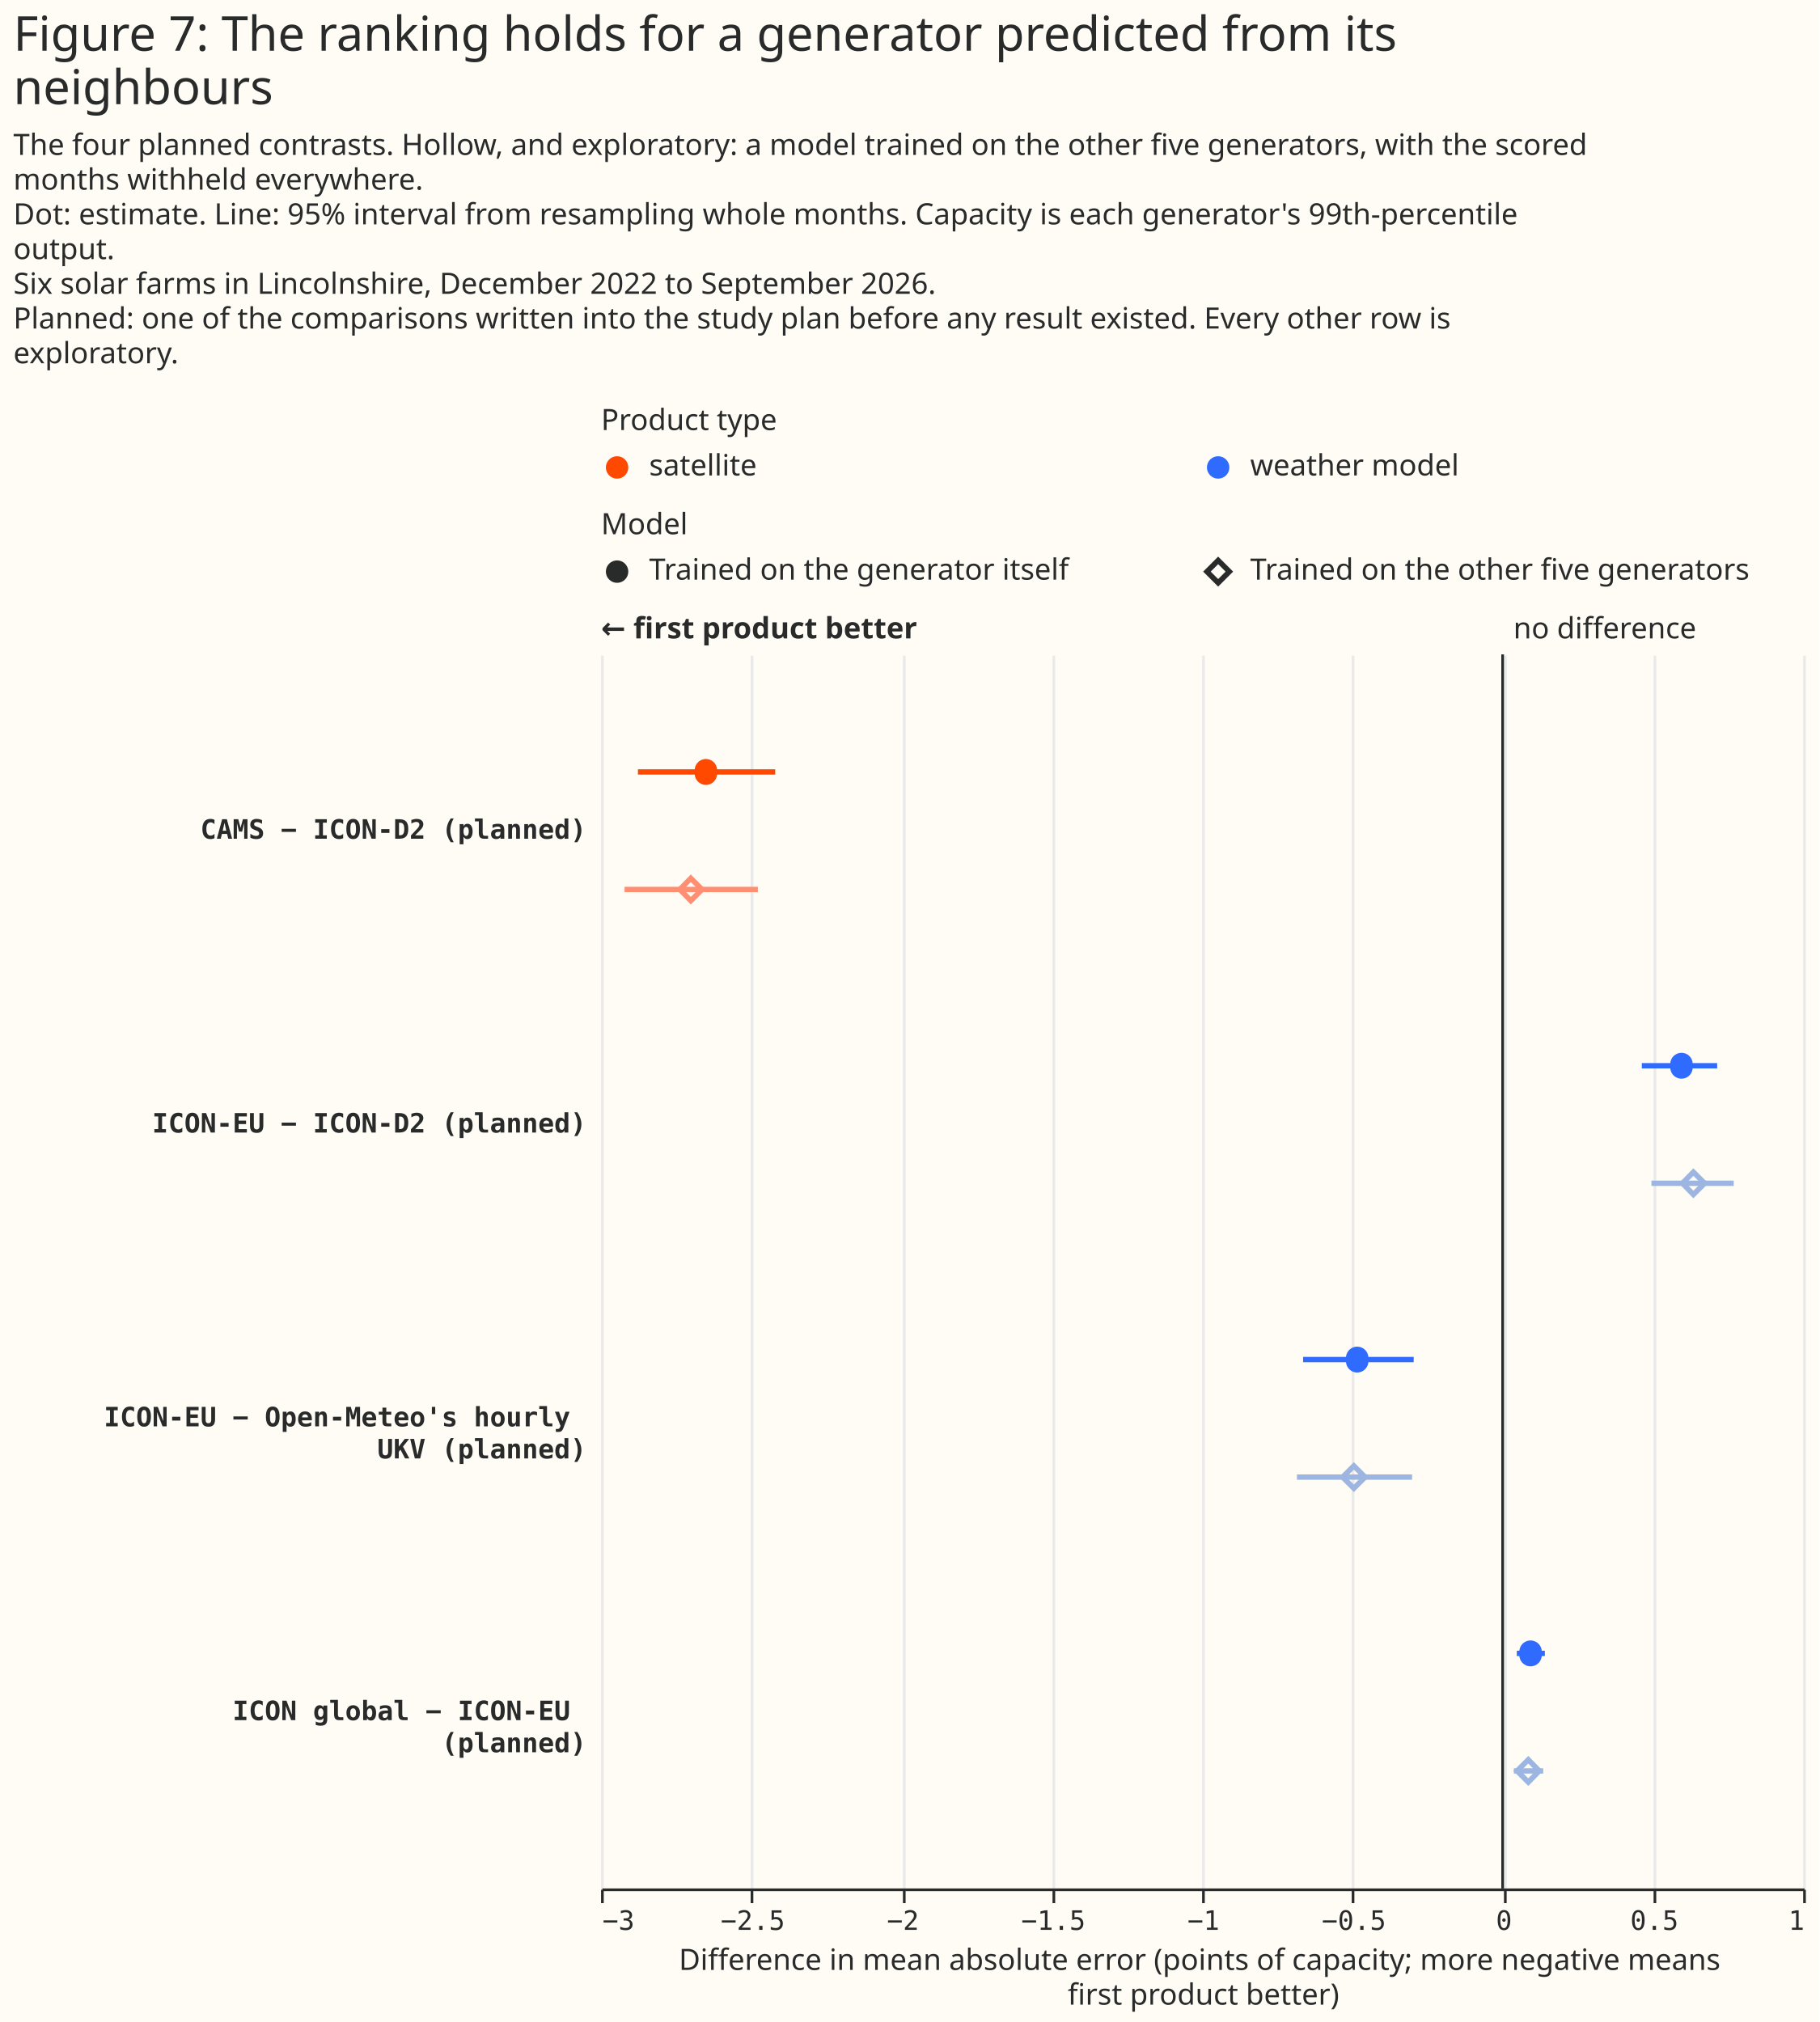
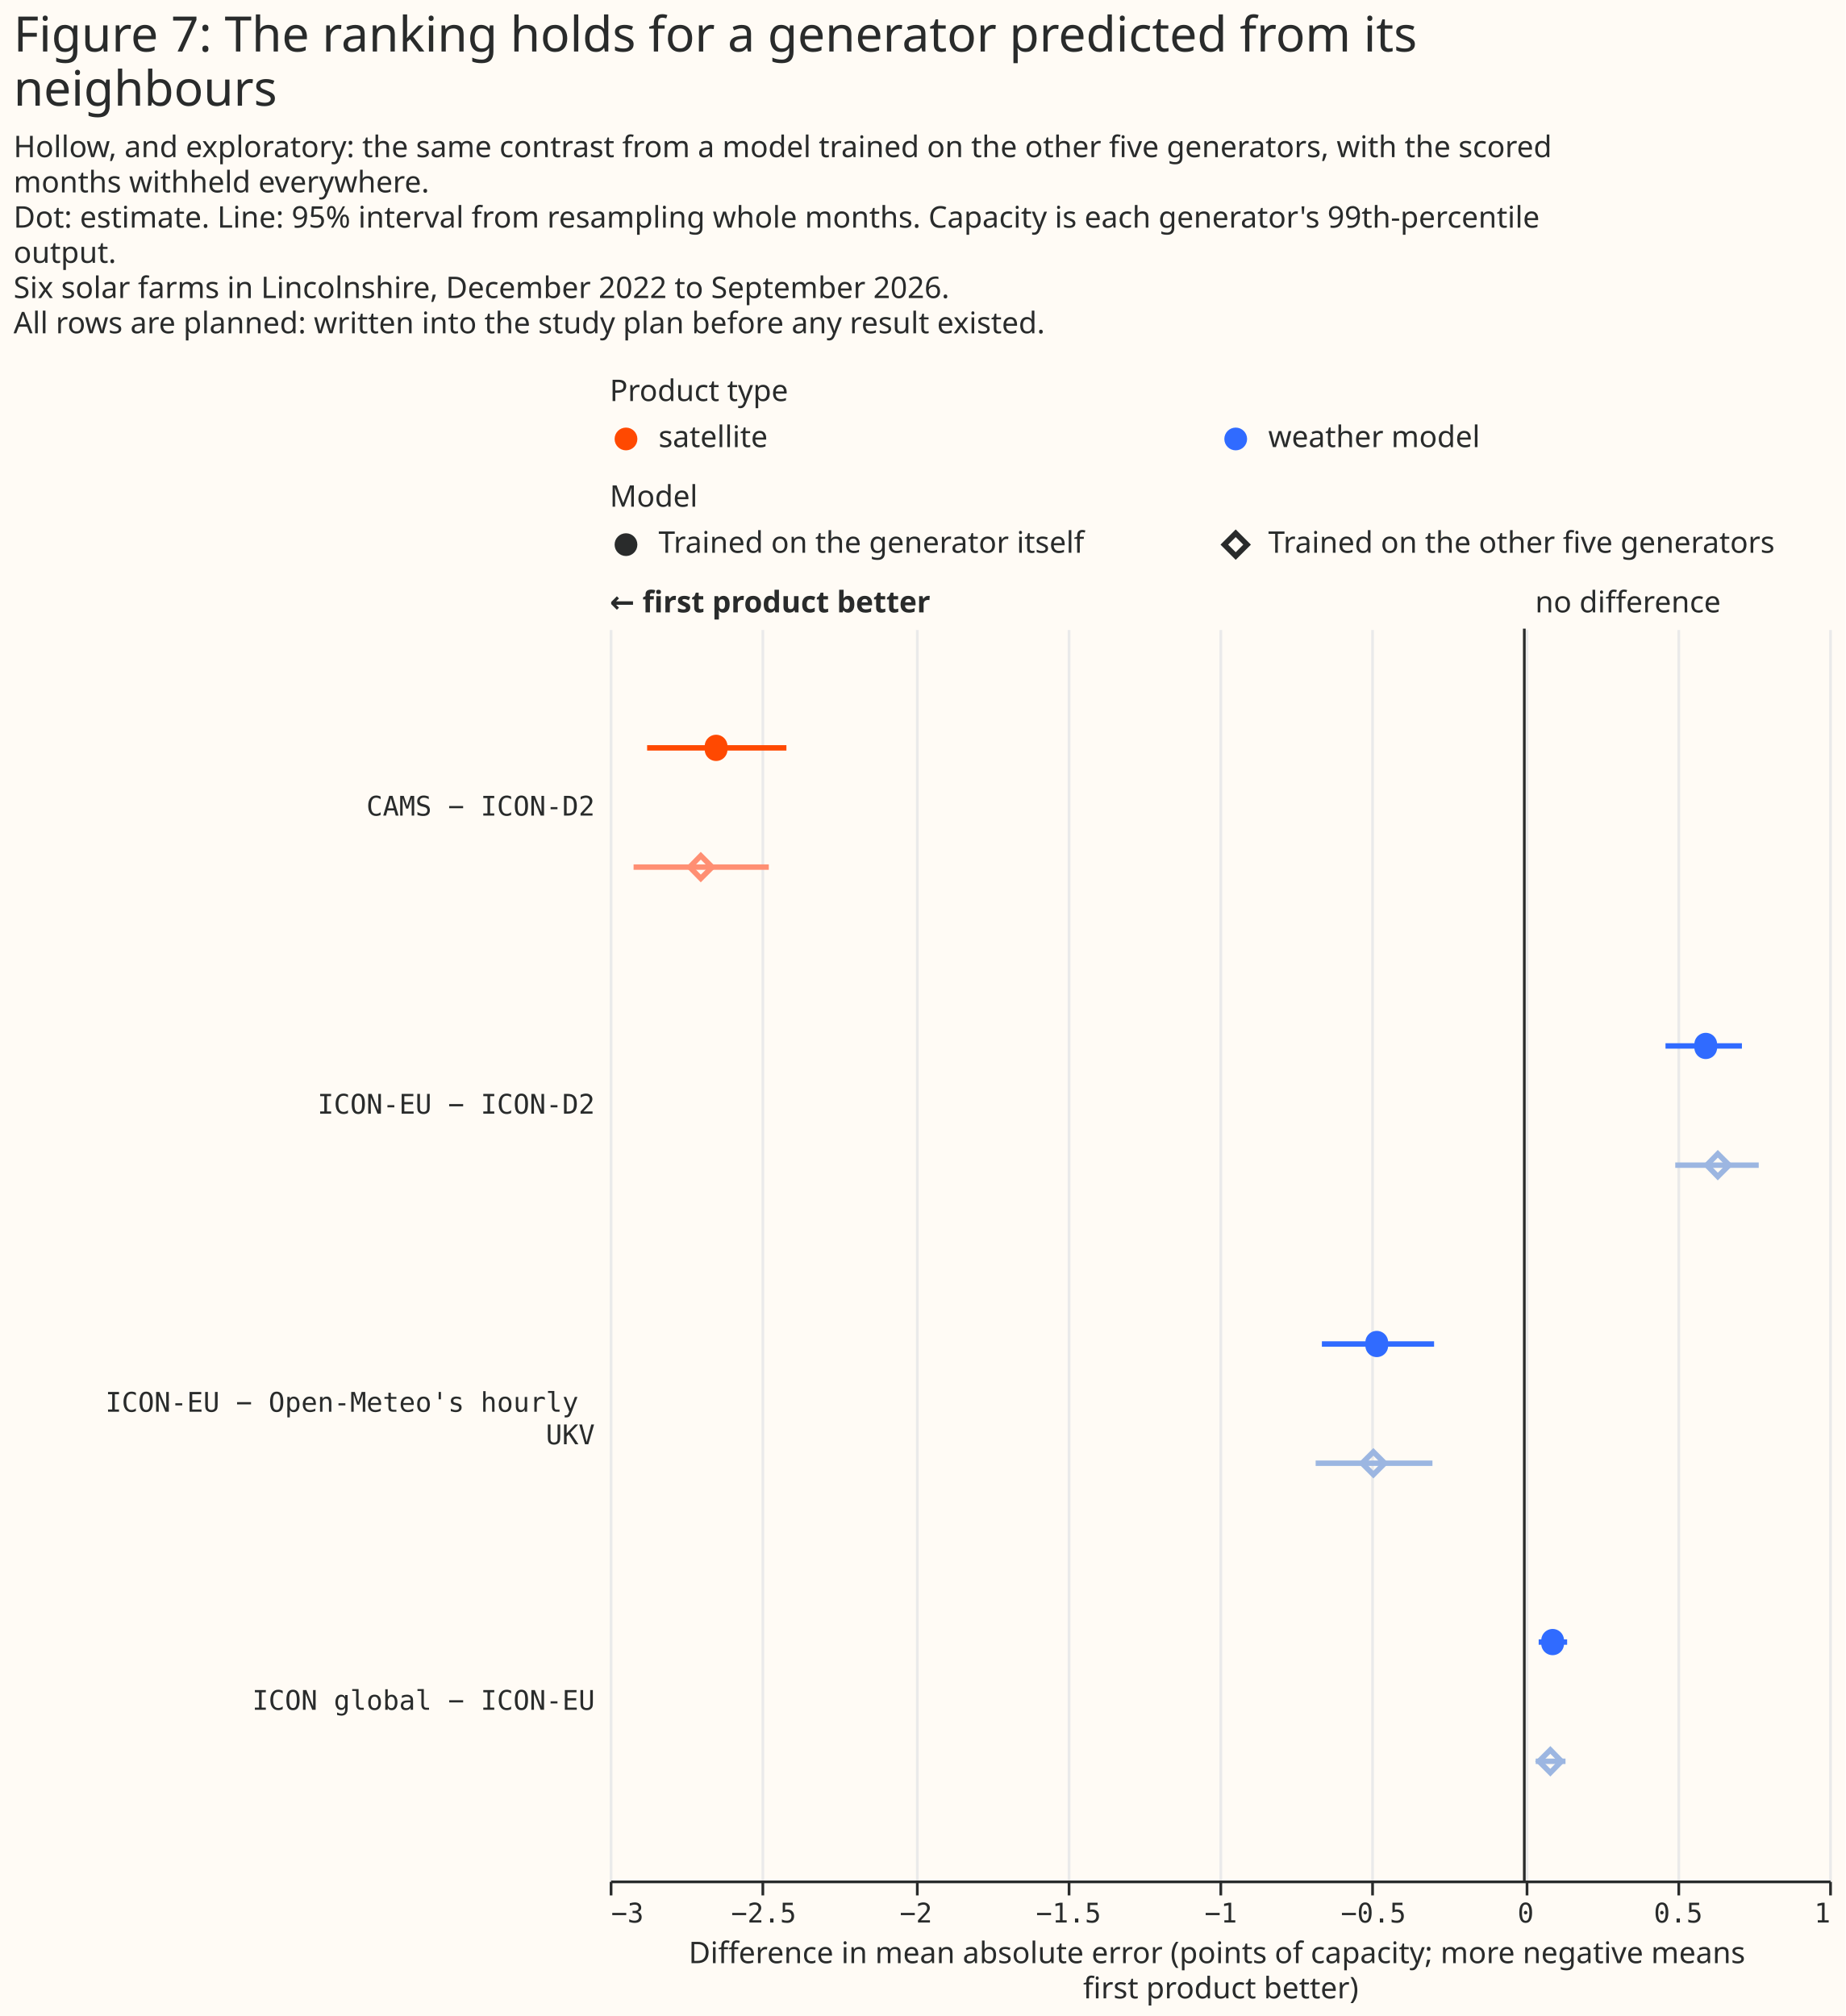
- <svg xmlns="http://www.w3.org/2000/svg" width="681" height="757" class="marks" viewBox="0 0 681 757">
-   <path fill="#fffbf5" d="M0 0h681v757H0z" />
+ <svg xmlns="http://www.w3.org/2000/svg" width="681" height="744" class="marks" viewBox="0 0 681 744">
+   <path fill="#fffbf5" d="M0 0h681v744H0z" />
  <g fill="none" stroke-miterlimit="10" aria-roledescription="group mark container" class="mark-group role-frame root">
-     <path d="M225 167h450z" aria-hidden="true" class="background" />
+     <path d="M225 154h450z" aria-hidden="true" class="background" />
    <g aria-roledescription="group mark container" class="mark-group role-scope concat_0_group">
      <g aria-roledescription="group mark container" class="mark-group role-scope concat_0_concat_0_group">
-         <path fill="#fffbf5" d="M225 167h450v16H225Z" aria-hidden="true" class="background" />
+         <path fill="#fffbf5" d="M225 154h450v16H225Z" aria-hidden="true" class="background" />
        <g aria-roledescription="symbol mark container" class="mark-symbol role-mark concat_0_concat_0_layer_0_marks">
-           <path fill="#ff4901" d="M235.2 175a4.2 4.2 0 1 1-8.4 0 4.2 4.2 0 1 1 8.4 0" aria-label="x: 6; colour: #FF4901; shape: circle" aria-roledescription="point" />
-           <path fill="#306bff" d="M460.2 175a4.2 4.2 0 1 1-8.4 0 4.2 4.2 0 1 1 8.4 0" aria-label="x: 231; colour: #306BFF; shape: circle" aria-roledescription="point" />
+           <path fill="#ff4901" d="M235.2 162a4.2 4.2 0 1 1-8.4 0 4.2 4.2 0 1 1 8.4 0" aria-label="x: 6; colour: #FF4901; shape: circle" aria-roledescription="point" />
+           <path fill="#306bff" d="M460.2 162a4.2 4.2 0 1 1-8.4 0 4.2 4.2 0 1 1 8.4 0" aria-label="x: 231; colour: #306BFF; shape: circle" aria-roledescription="point" />
        </g>
        <g fill="#292b2b" aria-roledescription="text mark container" class="mark-text role-mark concat_0_concat_0_layer_2_marks" font-family="Matter XH, DM Sans, sans-serif" font-size="11">
-           <text aria-label="x: 6; label: satellite" aria-roledescription="text mark" transform="translate(243 178)">satellite</text>
-           <text aria-label="x: 231; label: weather model" aria-roledescription="text mark" transform="translate(468 178)">weather model</text>
+           <text aria-label="x: 6; label: satellite" aria-roledescription="text mark" transform="translate(243 165)">satellite</text>
+           <text aria-label="x: 231; label: weather model" aria-roledescription="text mark" transform="translate(468 165)">weather model</text>
        </g>
        <g class="mark-group role-title">
-           <text fill="#292b2b" aria-label="Title text 'Product type'" aria-roledescription="title" class="mark-text role-title-text" font-family="Matter XH, DM Sans, sans-serif" font-size="11" pointer-events="none" transform="translate(225 161)">Product type</text>
+           <text fill="#292b2b" aria-label="Title text 'Product type'" aria-roledescription="title" class="mark-text role-title-text" font-family="Matter XH, DM Sans, sans-serif" font-size="11" pointer-events="none" transform="translate(225 148)">Product type</text>
        </g>
      </g>
      <g aria-roledescription="group mark container" class="mark-group role-scope concat_0_concat_1_group">
-         <path fill="#fffbf5" d="M225 206h450v16H225Z" aria-hidden="true" class="background" />
+         <path fill="#fffbf5" d="M225 193h450v16H225Z" aria-hidden="true" class="background" />
        <g aria-roledescription="symbol mark container" class="mark-symbol role-mark concat_0_concat_1_layer_0_marks">
-           <path fill="#292b2b" d="M235.2 214a4.2 4.2 0 1 1-8.4 0 4.2 4.2 0 1 1 8.4 0" aria-label="x: 6; colour: #292B2B; shape: circle" aria-roledescription="point" />
+           <path fill="#292b2b" d="M235.2 201a4.2 4.2 0 1 1-8.4 0 4.2 4.2 0 1 1 8.4 0" aria-label="x: 6; colour: #292B2B; shape: circle" aria-roledescription="point" />
        </g>
        <g aria-roledescription="symbol mark container" class="mark-symbol role-mark concat_0_concat_1_layer_1_marks">
-           <path stroke="#292b2b" stroke-width="2" d="m451.8 214 4.2-4.2 4.2 4.2-4.2 4.2Z" aria-label="x: 231; colour: #292B2B; shape: diamond" aria-roledescription="point" />
+           <path stroke="#292b2b" stroke-width="2" d="m451.8 201 4.2-4.2 4.2 4.2-4.2 4.2Z" aria-label="x: 231; colour: #292B2B; shape: diamond" aria-roledescription="point" />
        </g>
        <g fill="#292b2b" aria-roledescription="text mark container" class="mark-text role-mark concat_0_concat_1_layer_2_marks" font-family="Matter XH, DM Sans, sans-serif" font-size="11">
-           <text aria-label="x: 6; label: Trained on the generator itself" aria-roledescription="text mark" transform="translate(243 217)">Trained on the generator itself</text>
-           <text aria-label="x: 231; label: Trained on the other five generators" aria-roledescription="text mark" transform="translate(468 217)">Trained on the other five generators</text>
+           <text aria-label="x: 6; label: Trained on the generator itself" aria-roledescription="text mark" transform="translate(243 204)">Trained on the generator itself</text>
+           <text aria-label="x: 231; label: Trained on the other five generators" aria-roledescription="text mark" transform="translate(468 204)">Trained on the other five generators</text>
        </g>
        <g class="mark-group role-title">
-           <text fill="#292b2b" aria-label="Title text 'Model'" aria-roledescription="title" class="mark-text role-title-text" font-family="Matter XH, DM Sans, sans-serif" font-size="11" pointer-events="none" transform="translate(225 200)">Model</text>
+           <text fill="#292b2b" aria-label="Title text 'Model'" aria-roledescription="title" class="mark-text role-title-text" font-family="Matter XH, DM Sans, sans-serif" font-size="11" pointer-events="none" transform="translate(225 187)">Model</text>
        </g>
      </g>
      <g aria-roledescription="group mark container" class="mark-group role-scope concat_0_concat_2_group">
-         <path fill="#fffbf5" d="M225 245h450v462H225Z" aria-hidden="true" class="background" />
+         <path fill="#fffbf5" d="M225 232h450v462H225Z" aria-hidden="true" class="background" />
        <g aria-hidden="true" class="mark-group role-axis">
-           <path stroke="#eaeaea" d="M225.5 707.5v-462m56 462v-462m57 462v-462m56 462v-462m56 462v-462m56 462v-462m57 462v-462m56 462v-462m56 462v-462" class="mark-rule role-axis-grid" pointer-events="none" />
+           <path stroke="#eaeaea" d="M225.5 694.5v-462m56 462v-462m57 462v-462m56 462v-462m56 462v-462m56 462v-462m57 462v-462m56 462v-462m56 462v-462" class="mark-rule role-axis-grid" pointer-events="none" />
        </g>
        <g aria-label="X-axis titled 'Difference in mean absolute error (points of capacity; more negative means first product better)' for a linear scale with values from −3 to 1" aria-roledescription="axis" class="mark-group role-axis" pointer-events="none">
-           <path stroke="#292b2b" d="M225.5 707.5v5m56-5v5m57-5v5m56-5v5m56-5v5m56-5v5m57-5v5m56-5v5m56-5v5" class="mark-rule role-axis-tick" />
+           <path stroke="#292b2b" d="M225.5 694.5v5m56-5v5m57-5v5m56-5v5m56-5v5m56-5v5m57-5v5m56-5v5m56-5v5" class="mark-rule role-axis-tick" />
          <g fill="#292b2b" class="mark-text role-axis-label" font-family="Matter Semi Mono, Roboto Mono, monospace" font-size="10">
-             <text transform="translate(225.5 722.5)">−3</text>
-             <text text-anchor="middle" transform="translate(281.8 722.5)">−2.5</text>
-             <text text-anchor="middle" transform="translate(338 722.5)">−2</text>
-             <text text-anchor="middle" transform="translate(394.3 722.5)">−1.5</text>
-             <text text-anchor="middle" transform="translate(450.5 722.5)">−1</text>
-             <text text-anchor="middle" transform="translate(506.8 722.5)">−0.5</text>
-             <text text-anchor="middle" transform="translate(563 722.5)">0</text>
-             <text text-anchor="middle" transform="translate(619.3 722.5)">0.5</text>
-             <text text-anchor="end" transform="translate(675.5 722.5)">1</text>
+             <text transform="translate(225.5 709.5)">−3</text>
+             <text text-anchor="middle" transform="translate(281.8 709.5)">−2.5</text>
+             <text text-anchor="middle" transform="translate(338 709.5)">−2</text>
+             <text text-anchor="middle" transform="translate(394.3 709.5)">−1.5</text>
+             <text text-anchor="middle" transform="translate(450.5 709.5)">−1</text>
+             <text text-anchor="middle" transform="translate(506.8 709.5)">−0.5</text>
+             <text text-anchor="middle" transform="translate(563 709.5)">0</text>
+             <text text-anchor="middle" transform="translate(619.3 709.5)">0.5</text>
+             <text text-anchor="end" transform="translate(675.5 709.5)">1</text>
          </g>
-           <path stroke="#292b2b" d="M225.5 707.5h450" class="mark-rule role-axis-domain" />
-           <text fill="#292b2b" class="mark-text role-axis-title" font-family="Matter XH, DM Sans, sans-serif" font-size="11" text-anchor="middle" transform="translate(450.5 737.5)">
+           <path stroke="#292b2b" d="M225.5 694.5h450" class="mark-rule role-axis-domain" />
+           <text fill="#292b2b" class="mark-text role-axis-title" font-family="Matter XH, DM Sans, sans-serif" font-size="11" text-anchor="middle" transform="translate(450.5 724.5)">
            <tspan>Difference in mean absolute error (points of capacity; more negative means</tspan>
            <tspan x="0" dy="13">first product better)</tspan>
          </text>
        </g>
-         <g aria-label="Y-axis for a discrete scale with 4 values: CAMS − ICON-D2 (planned), ICON-EU − ICON-D2 (planned), ICON-EU − Open-Meteo's hourly UKV (planned), ICON global − ICON-EU (planned)" aria-roledescription="axis" class="mark-group role-axis">
-           <g fill="#292b2b" class="mark-text role-axis-label" font-family="Matter Semi Mono, Roboto Mono, monospace" font-size="10" font-weight="bold" pointer-events="none" text-anchor="end">
-             <text transform="translate(219.5 314)">CAMS − ICON-D2 (planned)</text>
-             <text transform="translate(219.5 424)">ICON-EU − ICON-D2 (planned)</text>
-             <text transform="translate(219.5 534)">
+         <g aria-label="Y-axis for a discrete scale with 4 values: CAMS − ICON-D2, ICON-EU − ICON-D2, ICON-EU − Open-Meteo's hourly UKV, ICON global − ICON-EU" aria-roledescription="axis" class="mark-group role-axis">
+           <g fill="#292b2b" class="mark-text role-axis-label" font-family="Matter Semi Mono, Roboto Mono, monospace" font-size="10" pointer-events="none" text-anchor="end">
+             <text transform="translate(219.5 301)">CAMS − ICON-D2</text>
+             <text transform="translate(219.5 411)">ICON-EU − ICON-D2</text>
+             <text transform="translate(219.5 521)">
              <tspan>ICON-EU − Open-Meteo's hourly</tspan>
-               <tspan x="0" dy="12">UKV (planned)</tspan>
+               <tspan x="0" dy="12">UKV</tspan>
            </text>
-             <text transform="translate(219.5 644)">
-               <tspan>ICON global − ICON-EU</tspan>
-               <tspan x="0" dy="12">(planned)</tspan>
-             </text>
+             <text transform="translate(219.5 631)">ICON global − ICON-EU</text>
          </g>
        </g>
        <g aria-roledescription="rule mark container" class="mark-rule role-mark concat_0_concat_2_layer_0_marks">
-           <path stroke="#292b2b" d="M562.5 245v462" aria-label="x: 0" aria-roledescription="rule mark" />
+           <path stroke="#292b2b" d="M562.5 232v462" aria-label="x: 0" aria-roledescription="rule mark" />
        </g>
        <g aria-roledescription="text mark container" class="mark-text role-mark concat_0_concat_2_layer_1_marks">
-           <text fill="#292b2b" aria-label="x: 0" aria-roledescription="text mark" font-family="Matter XH, DM Sans, sans-serif" font-size="11" transform="translate(566.5 239)">no difference</text>
+           <text fill="#292b2b" aria-label="x: 0" aria-roledescription="text mark" font-family="Matter XH, DM Sans, sans-serif" font-size="11" transform="translate(566.5 226)">no difference</text>
        </g>
        <g aria-roledescription="text mark container" class="mark-text role-mark concat_0_concat_2_layer_2_marks">
-           <text fill="#292b2b" aria-label="x: −3" aria-roledescription="text mark" font-family="Matter XH, DM Sans, sans-serif" font-size="11" font-weight="bold" transform="translate(225 239)">← first product better</text>
+           <text fill="#292b2b" aria-label="x: −3" aria-roledescription="text mark" font-family="Matter XH, DM Sans, sans-serif" font-size="11" font-weight="bold" transform="translate(225 226)">← first product better</text>
        </g>
-         <g stroke-width="2" aria-hidden="true" class="mark-rule role-mark concat_0_concat_2_layer_3_marks" clip-path="url(#a)" transform="translate(225 245)">
+         <g stroke-width="2" aria-hidden="true" class="mark-rule role-mark concat_0_concat_2_layer_3_marks" clip-path="url(#a)" transform="translate(225 232)">
          <path stroke="#ff4901" d="M13.8 44h51.4" />
          <path stroke="#ff8f73" d="M8.8 88h49.9" />
          <path stroke="#306bff" d="M389.6 154h28.2" />
          <path stroke="#9cb6e1" d="M393.2 198H424" />
          <path stroke="#306bff" d="M262.8 264h41.4" />
          <path stroke="#9cb6e1" d="M260.5 308h43.1" />
          <path stroke="#306bff" d="M342.8 374h10.5" />
          <path stroke="#9cb6e1" d="M341.7 418h11" />
        </g>
-         <g aria-roledescription="symbol mark container" class="mark-symbol role-mark concat_0_concat_2_layer_4_marks" clip-path="url(#b)" transform="translate(225 245)">
-           <path fill="#ff4901" d="M43.4 44a4.2 4.2 0 1 1-8.3 0 4.2 4.2 0 1 1 8.3 0" aria-label="Difference in mean absolute error (points of capacity; more negative means, first product better): −2.65; label: CAMS − ICON-D2 (planned); condition: Trained on the generator itself; shade: satellite; Row: CAMS − ICON-D2 (planned); Estimate: −2.651; Lower 95%: −2.877; Upper 95%: −2.42" aria-roledescription="point" />
-           <path fill="#306bff" d="M408.6 154a4.2 4.2 0 1 1-8.3 0 4.2 4.2 0 1 1 8.3 0" aria-label="Difference in mean absolute error (points of capacity; more negative means, first product better): 0.59; label: ICON-EU − ICON-D2 (planned); condition: Trained on the generator itself; shade: weather model; Row: ICON-EU − ICON-D2 (planned); Estimate: 0.595; Lower 95%: 0.463; Upper 95%: 0.714" aria-roledescription="point" />
-           <path fill="#306bff" d="M287.2 264a4.2 4.2 0 1 1-8.3 0 4.2 4.2 0 1 1 8.3 0" aria-label="Difference in mean absolute error (points of capacity; more negative means, first product better): −0.48; label: ICON-EU − Open-Meteo's hourly UKV (planned); condition: Trained on the generator itself; shade: weather model; Row: ICON-EU − Open-Meteo's hourly UKV (planned); Estimate: −0.484; Lower 95%: −0.664; Upper 95%: −0.296" aria-roledescription="point" />
-           <path fill="#306bff" d="M352.1 374a4.2 4.2 0 1 1-8.3 0 4.2 4.2 0 1 1 8.3 0" aria-label="Difference in mean absolute error (points of capacity; more negative means, first product better): 0.09; label: ICON global − ICON-EU (planned); condition: Trained on the generator itself; shade: weather model; Row: ICON global − ICON-EU (planned); Estimate: 0.093; Lower 95%: 0.047; Upper 95%: 0.14" aria-roledescription="point" />
+         <g aria-roledescription="symbol mark container" class="mark-symbol role-mark concat_0_concat_2_layer_4_marks" clip-path="url(#b)" transform="translate(225 232)">
+           <path fill="#ff4901" d="M43.4 44a4.2 4.2 0 1 1-8.3 0 4.2 4.2 0 1 1 8.3 0" aria-label="Difference in mean absolute error (points of capacity; more negative means, first product better): −2.65; label: CAMS − ICON-D2; condition: Trained on the generator itself; shade: satellite; Row: CAMS − ICON-D2; Estimate: −2.651; Lower 95%: −2.877; Upper 95%: −2.42" aria-roledescription="point" />
+           <path fill="#306bff" d="M408.6 154a4.2 4.2 0 1 1-8.3 0 4.2 4.2 0 1 1 8.3 0" aria-label="Difference in mean absolute error (points of capacity; more negative means, first product better): 0.59; label: ICON-EU − ICON-D2; condition: Trained on the generator itself; shade: weather model; Row: ICON-EU − ICON-D2; Estimate: 0.595; Lower 95%: 0.463; Upper 95%: 0.714" aria-roledescription="point" />
+           <path fill="#306bff" d="M287.2 264a4.2 4.2 0 1 1-8.3 0 4.2 4.2 0 1 1 8.3 0" aria-label="Difference in mean absolute error (points of capacity; more negative means, first product better): −0.48; label: ICON-EU − Open-Meteo's hourly UKV; condition: Trained on the generator itself; shade: weather model; Row: ICON-EU − Open-Meteo's hourly UKV; Estimate: −0.484; Lower 95%: −0.664; Upper 95%: −0.296" aria-roledescription="point" />
+           <path fill="#306bff" d="M352.1 374a4.2 4.2 0 1 1-8.3 0 4.2 4.2 0 1 1 8.3 0" aria-label="Difference in mean absolute error (points of capacity; more negative means, first product better): 0.09; label: ICON global − ICON-EU; condition: Trained on the generator itself; shade: weather model; Row: ICON global − ICON-EU; Estimate: 0.093; Lower 95%: 0.047; Upper 95%: 0.14" aria-roledescription="point" />
        </g>
-         <g stroke-width="2" aria-roledescription="symbol mark container" class="mark-symbol role-mark concat_0_concat_2_layer_5_marks" clip-path="url(#c)" transform="translate(225 245)">
-           <path stroke="#ff8f73" d="m29.5 88 4.1-4.2 4.2 4.2-4.2 4.2Z" aria-label="Difference in mean absolute error (points of capacity; more negative means, first product better): −2.7; label: CAMS − ICON-D2 (planned); condition: Trained on the other five generators; shade: satellite, light; Row: CAMS − ICON-D2 (planned); Estimate: −2.701; Lower 95%: −2.922; Upper 95%: −2.478" aria-roledescription="point" />
-           <path stroke="#9cb6e1" d="m404.8 198 4.1-4.2 4.2 4.2-4.2 4.2Z" aria-label="Difference in mean absolute error (points of capacity; more negative means, first product better): 0.64; label: ICON-EU − ICON-D2 (planned); condition: Trained on the other five generators; shade: weather model, light; Row: ICON-EU − ICON-D2 (planned); Estimate: 0.635; Lower 95%: 0.495; Upper 95%: 0.77" aria-roledescription="point" />
-           <path stroke="#9cb6e1" d="m277.6 308 4.2-4.2 4.2 4.2-4.2 4.2Z" aria-label="Difference in mean absolute error (points of capacity; more negative means, first product better): −0.49; label: ICON-EU − Open-Meteo's hourly UKV (planned); condition: Trained on the other five generators; shade: weather model, light; Row: ICON-EU − Open-Meteo's hourly UKV (planned); Estimate: −0.495; Lower 95%: −0.684; Upper 95%: −0.301" aria-roledescription="point" />
-           <path stroke="#9cb6e1" d="m342.9 418 4.2-4.2 4.1 4.2-4.1 4.2Z" aria-label="Difference in mean absolute error (points of capacity; more negative means, first product better): 0.09; label: ICON global − ICON-EU (planned); condition: Trained on the other five generators; shade: weather model, light; Row: ICON global − ICON-EU (planned); Estimate: 0.085; Lower 95%: 0.037; Upper 95%: 0.135" aria-roledescription="point" />
+         <g stroke-width="2" aria-roledescription="symbol mark container" class="mark-symbol role-mark concat_0_concat_2_layer_5_marks" clip-path="url(#c)" transform="translate(225 232)">
+           <path stroke="#ff8f73" d="m29.5 88 4.1-4.2 4.2 4.2-4.2 4.2Z" aria-label="Difference in mean absolute error (points of capacity; more negative means, first product better): −2.7; label: CAMS − ICON-D2; condition: Trained on the other five generators; shade: satellite, light; Row: CAMS − ICON-D2; Estimate: −2.701; Lower 95%: −2.922; Upper 95%: −2.478" aria-roledescription="point" />
+           <path stroke="#9cb6e1" d="m404.8 198 4.1-4.2 4.2 4.2-4.2 4.2Z" aria-label="Difference in mean absolute error (points of capacity; more negative means, first product better): 0.64; label: ICON-EU − ICON-D2; condition: Trained on the other five generators; shade: weather model, light; Row: ICON-EU − ICON-D2; Estimate: 0.635; Lower 95%: 0.495; Upper 95%: 0.77" aria-roledescription="point" />
+           <path stroke="#9cb6e1" d="m277.6 308 4.2-4.2 4.2 4.2-4.2 4.2Z" aria-label="Difference in mean absolute error (points of capacity; more negative means, first product better): −0.49; label: ICON-EU − Open-Meteo's hourly UKV; condition: Trained on the other five generators; shade: weather model, light; Row: ICON-EU − Open-Meteo's hourly UKV; Estimate: −0.495; Lower 95%: −0.684; Upper 95%: −0.301" aria-roledescription="point" />
+           <path stroke="#9cb6e1" d="m342.9 418 4.2-4.2 4.1 4.2-4.1 4.2Z" aria-label="Difference in mean absolute error (points of capacity; more negative means, first product better): 0.09; label: ICON global − ICON-EU; condition: Trained on the other five generators; shade: weather model, light; Row: ICON global − ICON-EU; Estimate: 0.085; Lower 95%: 0.037; Upper 95%: 0.135" aria-roledescription="point" />
        </g>
      </g>
    </g>
    <g fill="#292b2b" class="mark-group role-title" font-family="Matter XH, DM Sans, sans-serif" pointer-events="none">
      <text aria-label="Title text 'Figure 7: The ranking holds for a generator predicted from its neighbours'" aria-roledescription="title" class="mark-text role-title-text" font-size="18" transform="translate(5 19)">
        <tspan>Figure 7: The ranking holds for a generator predicted from its</tspan>
        <tspan x="0" dy="20">neighbours</tspan>
      </text>
-       <text aria-label="Subtitle text 'The four planned contrasts. Hollow, and exploratory: a model trained on the other five generators, with the scored months withheld everywhere. Dot: estimate. Line: 95% interval from resampling whole months. Capacity is each generator's 99th-percentile output. Six solar farms in Lincolnshire, December 2022 to September 2026. Planned: one of the comparisons written into the study plan before any result existed. Every other row is exploratory.'" aria-roledescription="subtitle" class="mark-text role-title-subtitle" font-size="11" transform="translate(5 58)">
-         <tspan>The four planned contrasts. Hollow, and exploratory: a model trained on the other five generators, with the scored</tspan>
+       <text aria-label="Subtitle text 'Hollow, and exploratory: the same contrast from a model trained on the other five generators, with the scored months withheld everywhere. Dot: estimate. Line: 95% interval from resampling whole months. Capacity is each generator's 99th-percentile output. Six solar farms in Lincolnshire, December 2022 to September 2026. All rows are planned: written into the study plan before any result existed.'" aria-roledescription="subtitle" class="mark-text role-title-subtitle" font-size="11" transform="translate(5 58)">
+         <tspan>Hollow, and exploratory: the same contrast from a model trained on the other five generators, with the scored</tspan>
        <tspan x="0" dy="13">months withheld everywhere.</tspan>
        <tspan x="0" dy="13">Dot: estimate. Line: 95% interval from resampling whole months. Capacity is each generator's 99th-percentile</tspan>
        <tspan x="0" dy="13">output.</tspan>
        <tspan x="0" dy="13">Six solar farms in Lincolnshire, December 2022 to September 2026.</tspan>
-         <tspan x="0" dy="13">Planned: one of the comparisons written into the study plan before any result existed. Every other row is</tspan>
-         <tspan x="0" dy="13">exploratory.</tspan>
+         <tspan x="0" dy="13">All rows are planned: written into the study plan before any result existed.</tspan>
      </text>
    </g>
  </g>
  <defs>
    <clipPath id="a">
      <path d="M0 0h450v462H0z" />
    </clipPath>
    <clipPath id="b">
      <path d="M0 0h450v462H0z" />
    </clipPath>
    <clipPath id="c">
      <path d="M0 0h450v462H0z" />
    </clipPath>
  </defs>
</svg>
